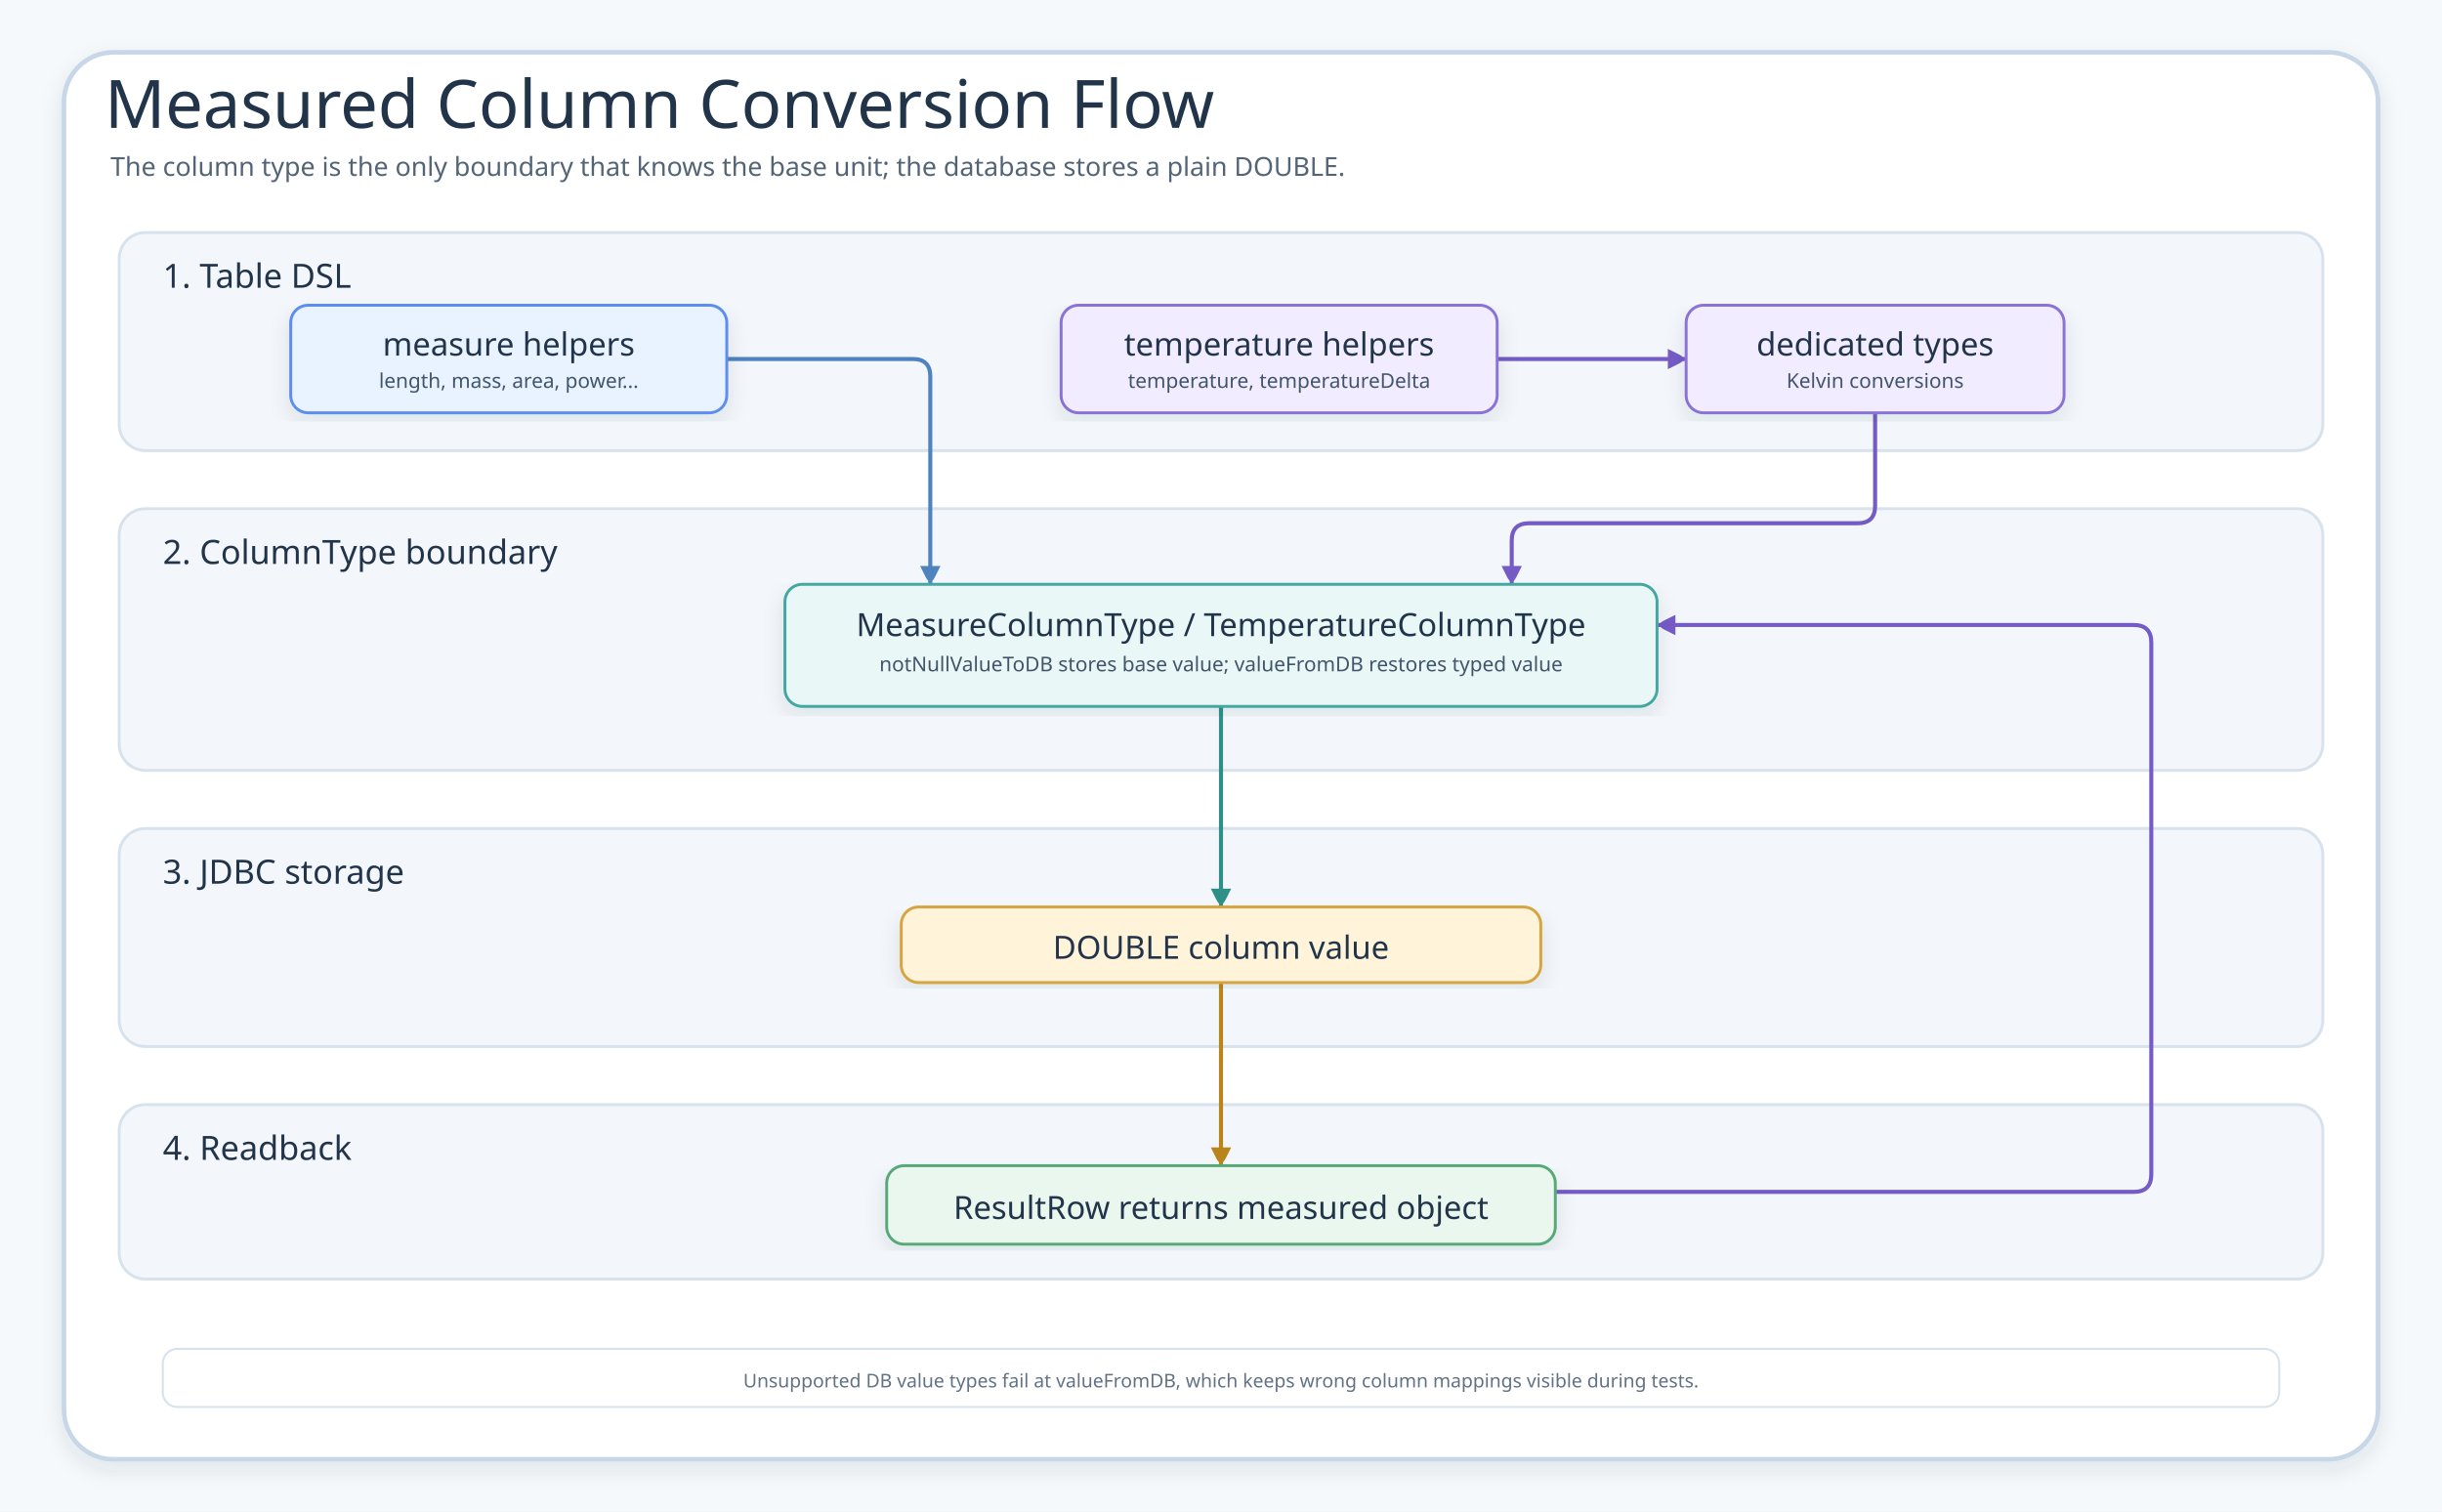
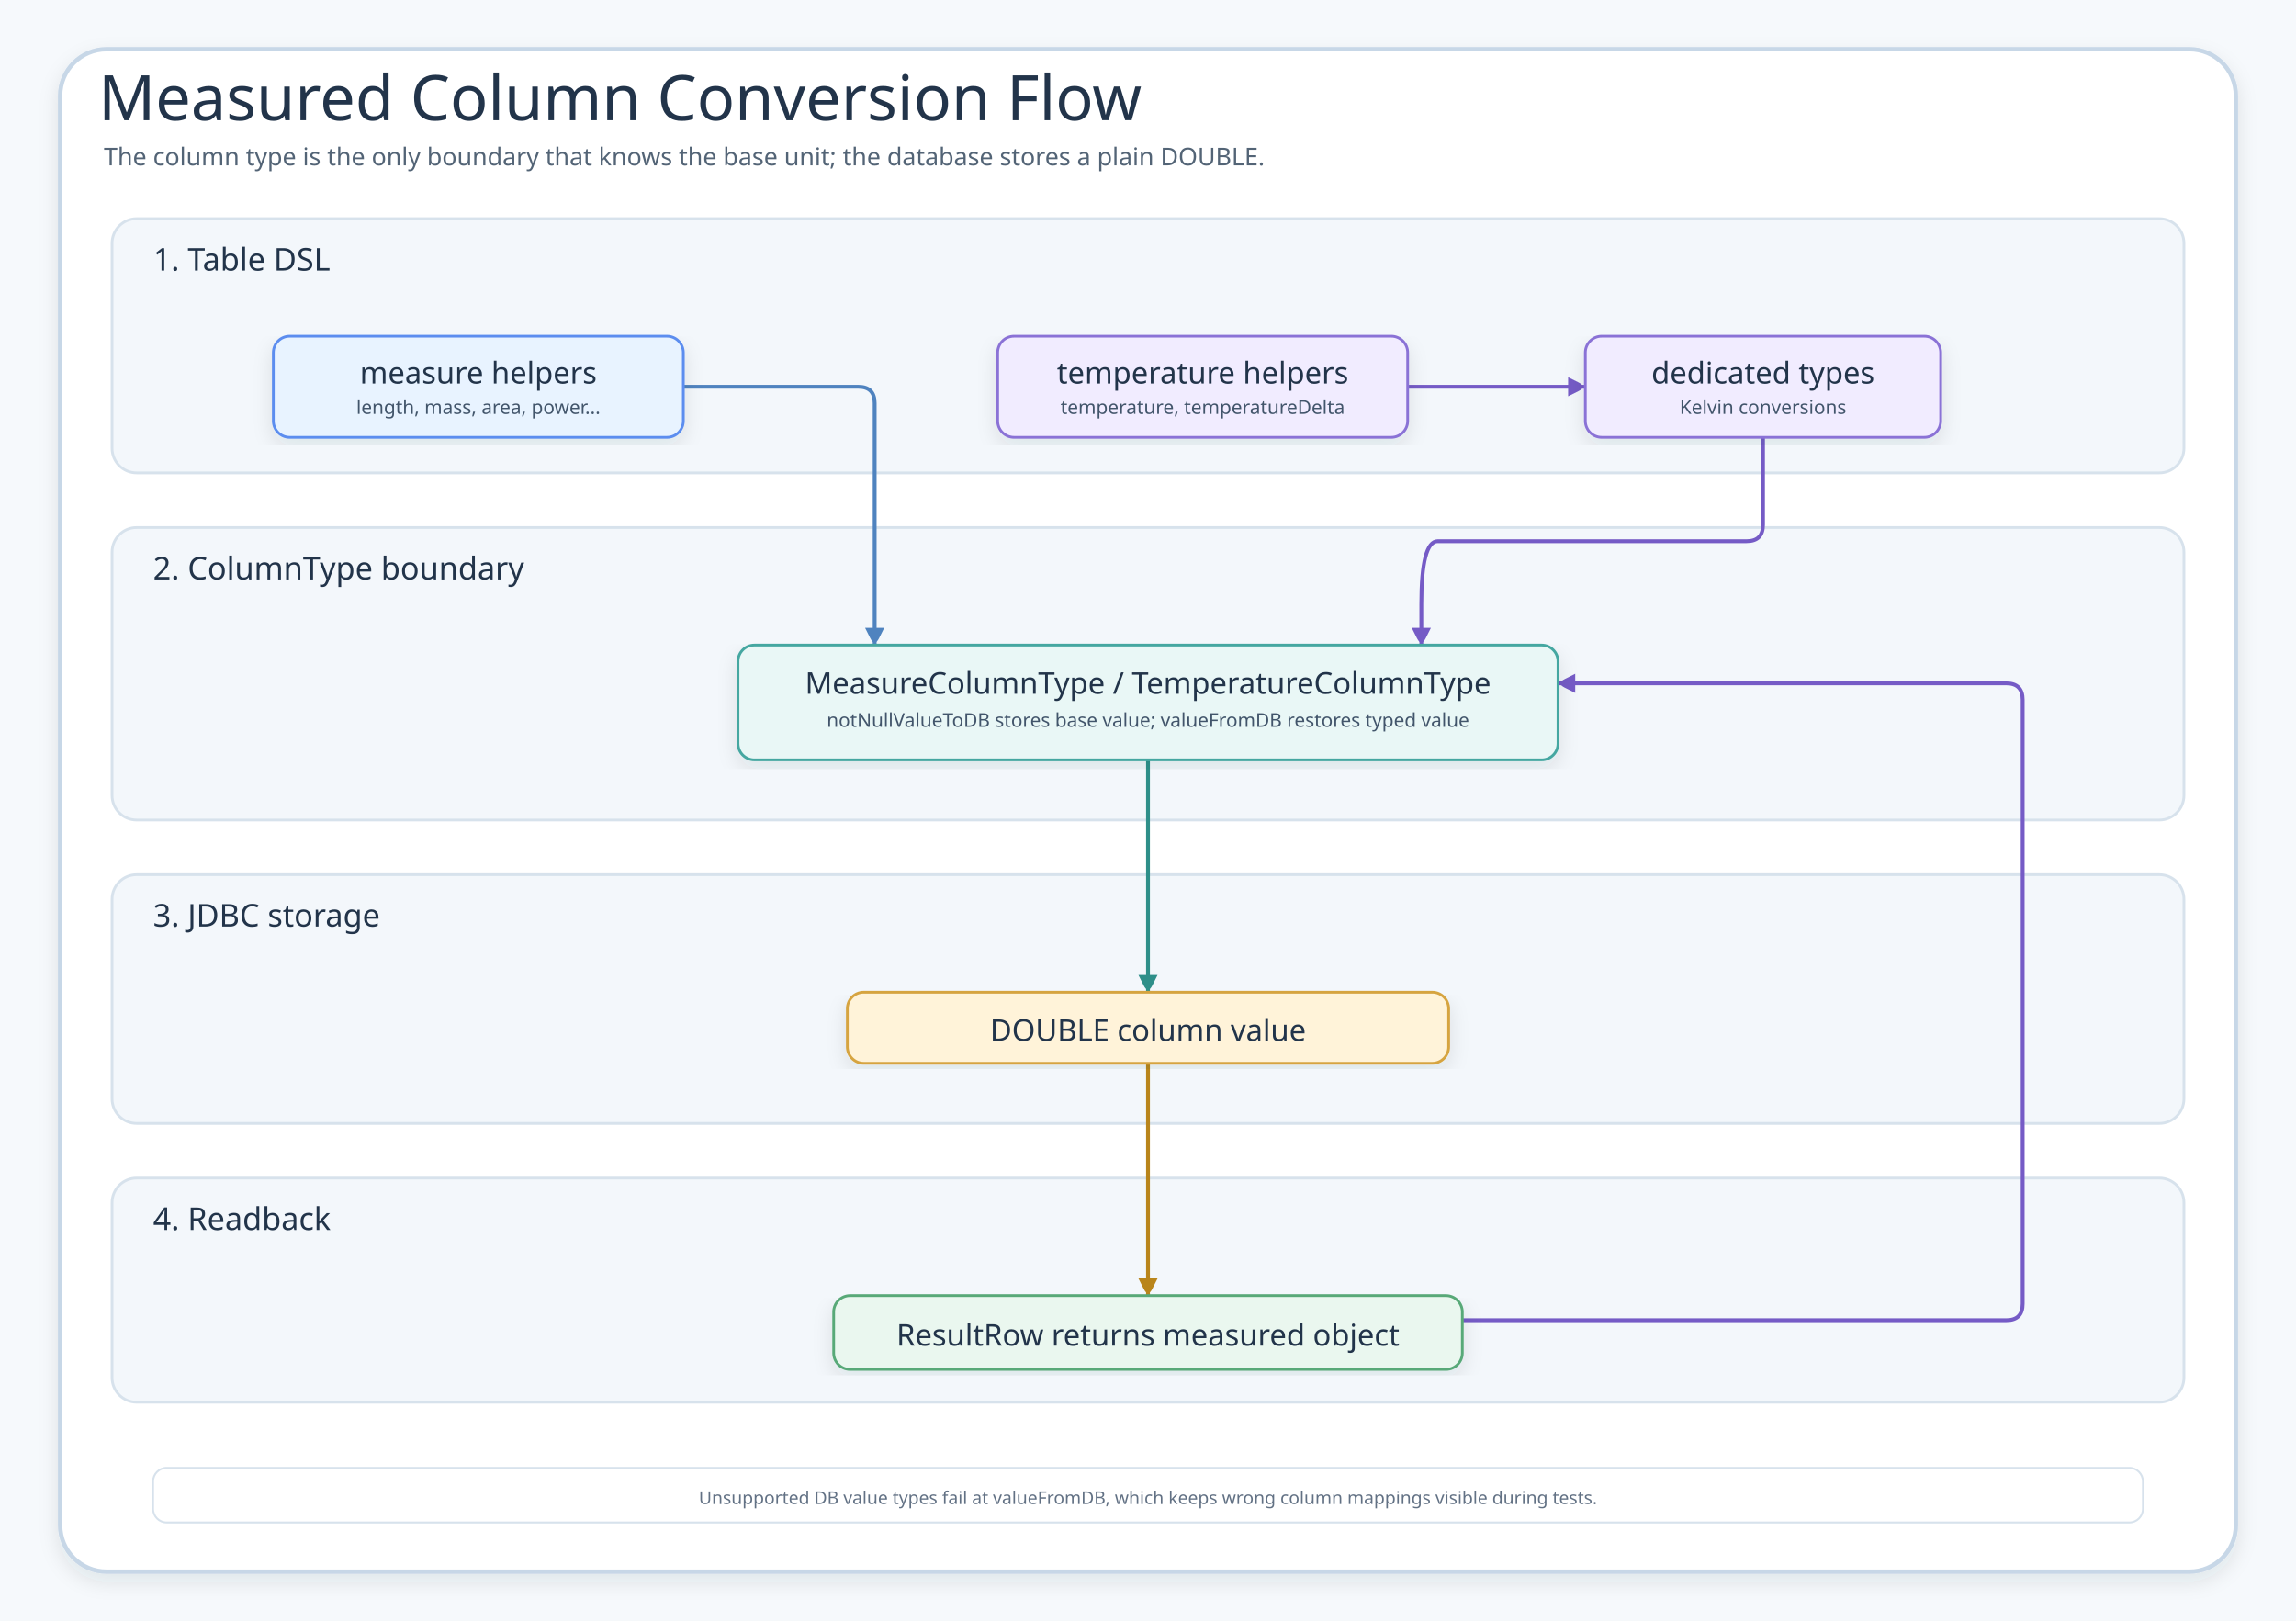
- <svg xmlns="http://www.w3.org/2000/svg" width="1680" height="1040" viewBox="0 0 1680 1040" role="img" aria-labelledby="title desc">
+ <svg xmlns="http://www.w3.org/2000/svg" width="1680" height="1186" viewBox="0 0 1680 1186" role="img" aria-labelledby="title desc">
  <defs>
    <filter id="shadow" x="-8%" y="-8%" width="116%" height="116%">
      <feDropShadow dx="0" dy="6" stdDeviation="7" flood-color="#203040" flood-opacity="0.10" />
    </filter>
    <marker id="arrow-blue" viewBox="0 0 10 10" markerWidth="14" markerHeight="14" refX="9" refY="5" orient="auto" markerUnits="userSpaceOnUse">
      <path d="M 0 0 L 5.4 2.7 Q 10 5 5.4 7.3 L 0 10" fill="#4F83BF" stroke-dasharray="none" style="stroke-dasharray:none!important" />
    </marker>
    <marker id="arrow-teal" viewBox="0 0 10 10" markerWidth="14" markerHeight="14" refX="9" refY="5" orient="auto" markerUnits="userSpaceOnUse">
      <path d="M 0 0 L 5.4 2.7 Q 10 5 5.4 7.3 L 0 10" fill="#2E8F89" stroke-dasharray="none" style="stroke-dasharray:none!important" />
    </marker>
    <marker id="arrow-purple" viewBox="0 0 10 10" markerWidth="14" markerHeight="14" refX="9" refY="5" orient="auto" markerUnits="userSpaceOnUse">
      <path d="M 0 0 L 5.4 2.7 Q 10 5 5.4 7.3 L 0 10" fill="#755BC6" stroke-dasharray="none" style="stroke-dasharray:none!important" />
    </marker>
    <marker id="arrow-gold" viewBox="0 0 10 10" markerWidth="14" markerHeight="14" refX="9" refY="5" orient="auto" markerUnits="userSpaceOnUse">
      <path d="M 0 0 L 5.4 2.7 Q 10 5 5.4 7.3 L 0 10" fill="#B9851B" stroke-dasharray="none" style="stroke-dasharray:none!important" />
    </marker>
    <style>
      .canvas{fill:#F6F9FC}.frame{fill:#FFFFFF;stroke:#C7D7E7;stroke-width:3.2;filter:url(#shadow)}
      .layer{fill:#F3F7FB;stroke:#D7E2EC;stroke-width:2}.card{filter:url(#shadow);stroke-width:2}
      .title{font-family:"Architects Daughter";font-size:46px;fill:#22344A;font-weight:400}
      .subtitle{font-family:"Comic Mono";font-size:18px;fill:#536476;font-weight:400}
      .layer-title{font-family:"Architects Daughter";font-size:23px;fill:#22344A;font-weight:400}
      .card-title{font-family:"Architects Daughter";font-size:22px;fill:#22344A;font-weight:400}
      .detail{font-family:"Comic Mono";font-size:14px;fill:#42556B;font-weight:400}
      .small{font-family:"Comic Mono";font-size:13px;fill:#627184;font-weight:400}
      .connector{fill:none;stroke-width:2.8;stroke-linejoin:round;stroke-linecap:round}
      .note{fill:#FFFFFF;stroke:#D7E2EC;stroke-width:1.4}
    </style>
  </defs>
-   <rect class="canvas" width="1680" height="1040" />
-   <rect class="frame" x="44" y="36" width="1592" height="968" rx="34" />
+   <rect class="canvas" width="1680" height="1186" />
+   <rect class="frame" x="44" y="36" width="1592" height="1114" rx="34" />
  <text class="title" x="72" y="88">Measured Column Conversion Flow</text>
  <text class="subtitle" x="76" y="121">The column type is the only boundary that knows the base unit; the database stores a plain DOUBLE.</text>
-   <rect class="layer" x="82" y="160" width="1516" height="150" rx="18" />
+   <rect class="layer" x="82" y="160" width="1516" height="186" rx="18" />
  <text class="layer-title" x="112" y="190" dominant-baseline="middle">1. Table DSL</text>
-   <rect class="layer" x="82" y="350" width="1516" height="180" rx="18" />
-   <text class="layer-title" x="112" y="380" dominant-baseline="middle">2. ColumnType boundary</text>
-   <rect class="layer" x="82" y="570" width="1516" height="150" rx="18" />
-   <text class="layer-title" x="112" y="600" dominant-baseline="middle">3. JDBC storage</text>
-   <rect class="layer" x="82" y="760" width="1516" height="120" rx="18" />
-   <text class="layer-title" x="112" y="790" dominant-baseline="middle">4. Readback</text>
-   <path data-edge="measure-dsl-to-boundary" class="connector" d="M 500 247 L 628 247 Q 640 247 640 259 L 640 402" stroke="#4F83BF" marker-end="url(#arrow-blue)" />
-   <path data-edge="temp-dsl-to-column" class="connector" d="M 1030 247 L 1160 247" stroke="#755BC6" marker-end="url(#arrow-purple)" />
-   <path data-edge="column-to-boundary" class="connector" d="M 1290 284 L 1290 348 Q 1290 360 1278 360 L 1052 360 Q 1040 360 1040 372 L 1040 402" stroke="#755BC6" marker-end="url(#arrow-purple)" />
-   <path data-edge="boundary-to-db" class="connector" d="M 840 486 L 840 624" stroke="#2E8F89" marker-end="url(#arrow-teal)" />
-   <path data-edge="db-to-read" class="connector" d="M 840 676 L 840 802" stroke="#B9851B" marker-end="url(#arrow-gold)" />
-   <path data-edge="read-to-boundary" class="connector" d="M 1070 820 L 1468 820 Q 1480 820 1480 808 L 1480 442 Q 1480 430 1468 430 L 1140 430" stroke="#755BC6" marker-end="url(#arrow-purple)" />
-   <g id="node-measure-dsl" data-node="measure-dsl" transform="translate(200,210)">
+   <rect class="layer" x="82" y="386" width="1516" height="214" rx="18" />
+   <text class="layer-title" x="112" y="416" dominant-baseline="middle">2. ColumnType boundary</text>
+   <rect class="layer" x="82" y="640" width="1516" height="182" rx="18" />
+   <text class="layer-title" x="112" y="670" dominant-baseline="middle">3. JDBC storage</text>
+   <rect class="layer" x="82" y="862" width="1516" height="164" rx="18" />
+   <text class="layer-title" x="112" y="892" dominant-baseline="middle">4. Readback</text>
+   <path data-edge="measure-dsl-to-boundary" class="connector" d="M 500 283 L 628 283 Q 640 283 640 295 L 640 472" stroke="#4F83BF" marker-end="url(#arrow-blue)" />
+   <path data-edge="temp-dsl-to-column" class="connector" d="M 1030 283 L 1160 283" stroke="#755BC6" marker-end="url(#arrow-purple)" />
+   <path data-edge="column-to-boundary" class="connector" d="M 1290 320 L 1290 384 Q 1290 396 1278 396 L 1052 396 Q 1040 396 1040 442 L 1040 472" stroke="#755BC6" marker-end="url(#arrow-purple)" />
+   <path data-edge="boundary-to-db" class="connector" d="M 840 556 L 840 726" stroke="#2E8F89" marker-end="url(#arrow-teal)" />
+   <path data-edge="db-to-read" class="connector" d="M 840 778 L 840 948" stroke="#B9851B" marker-end="url(#arrow-gold)" />
+   <path data-edge="read-to-boundary" class="connector" d="M 1070 966 L 1468 966 Q 1480 966 1480 954 L 1480 512 Q 1480 500 1468 500 L 1140 500" stroke="#755BC6" marker-end="url(#arrow-purple)" />
+   <g id="node-measure-dsl" data-node="measure-dsl" transform="translate(200,246)">
    <rect class="card" x="0" y="0" width="300" height="74" rx="12" fill="#E8F3FF" stroke="#5B8DEF" />
    <text class="card-title" x="150" y="27" text-anchor="middle" dominant-baseline="middle">measure helpers</text>
    <text class="detail" x="150" y="52" text-anchor="middle" dominant-baseline="middle">length, mass, area, power...</text>
  </g>
-   <g id="node-temp-dsl" data-node="temp-dsl" transform="translate(730,210)">
+   <g id="node-temp-dsl" data-node="temp-dsl" transform="translate(730,246)">
    <rect class="card" x="0" y="0" width="300" height="74" rx="12" fill="#F1ECFF" stroke="#8A72D6" />
    <text class="card-title" x="150" y="27" text-anchor="middle" dominant-baseline="middle">temperature helpers</text>
    <text class="detail" x="150" y="52" text-anchor="middle" dominant-baseline="middle">temperature, temperatureDelta</text>
  </g>
-   <g id="node-column" data-node="column" transform="translate(1160,210)">
+   <g id="node-column" data-node="column" transform="translate(1160,246)">
    <rect class="card" x="0" y="0" width="260" height="74" rx="12" fill="#F1ECFF" stroke="#8A72D6" />
    <text class="card-title" x="130" y="27" text-anchor="middle" dominant-baseline="middle">dedicated types</text>
    <text class="detail" x="130" y="52" text-anchor="middle" dominant-baseline="middle">Kelvin conversions</text>
  </g>
-   <g id="node-boundary" data-node="boundary" transform="translate(540,402)">
+   <g id="node-boundary" data-node="boundary" transform="translate(540,472)">
    <rect class="card" x="0" y="0" width="600" height="84" rx="12" fill="#E9F7F6" stroke="#45A7A1" />
    <text class="card-title" x="300" y="28" text-anchor="middle" dominant-baseline="middle">MeasureColumnType / TemperatureColumnType</text>
    <text class="detail" x="300" y="55" text-anchor="middle" dominant-baseline="middle">notNullValueToDB stores base value; valueFromDB restores typed value</text>
  </g>
-   <g id="node-db" data-node="db" transform="translate(620,624)">
+   <g id="node-db" data-node="db" transform="translate(620,726)">
    <rect class="card" x="0" y="0" width="440" height="52" rx="12" fill="#FFF3D9" stroke="#D6A441" />
    <text class="card-title" x="220" y="28" text-anchor="middle" dominant-baseline="middle">DOUBLE column value</text>
  </g>
-   <g id="node-read" data-node="read" transform="translate(610,802)">
+   <g id="node-read" data-node="read" transform="translate(610,948)">
    <rect class="card" x="0" y="0" width="460" height="54" rx="12" fill="#EAF7EF" stroke="#58A978" />
    <text class="card-title" x="230" y="29" text-anchor="middle" dominant-baseline="middle">ResultRow returns measured object</text>
  </g>
-   <g transform="translate(112,928)">
+   <g transform="translate(112,1074)">
    <rect class="note" x="0" y="0" width="1456" height="40" rx="10" />
    <text class="small" x="728" y="22" text-anchor="middle" dominant-baseline="middle">Unsupported DB value types fail at valueFromDB, which keeps wrong column mappings visible during tests.</text>
  </g>
</svg>
